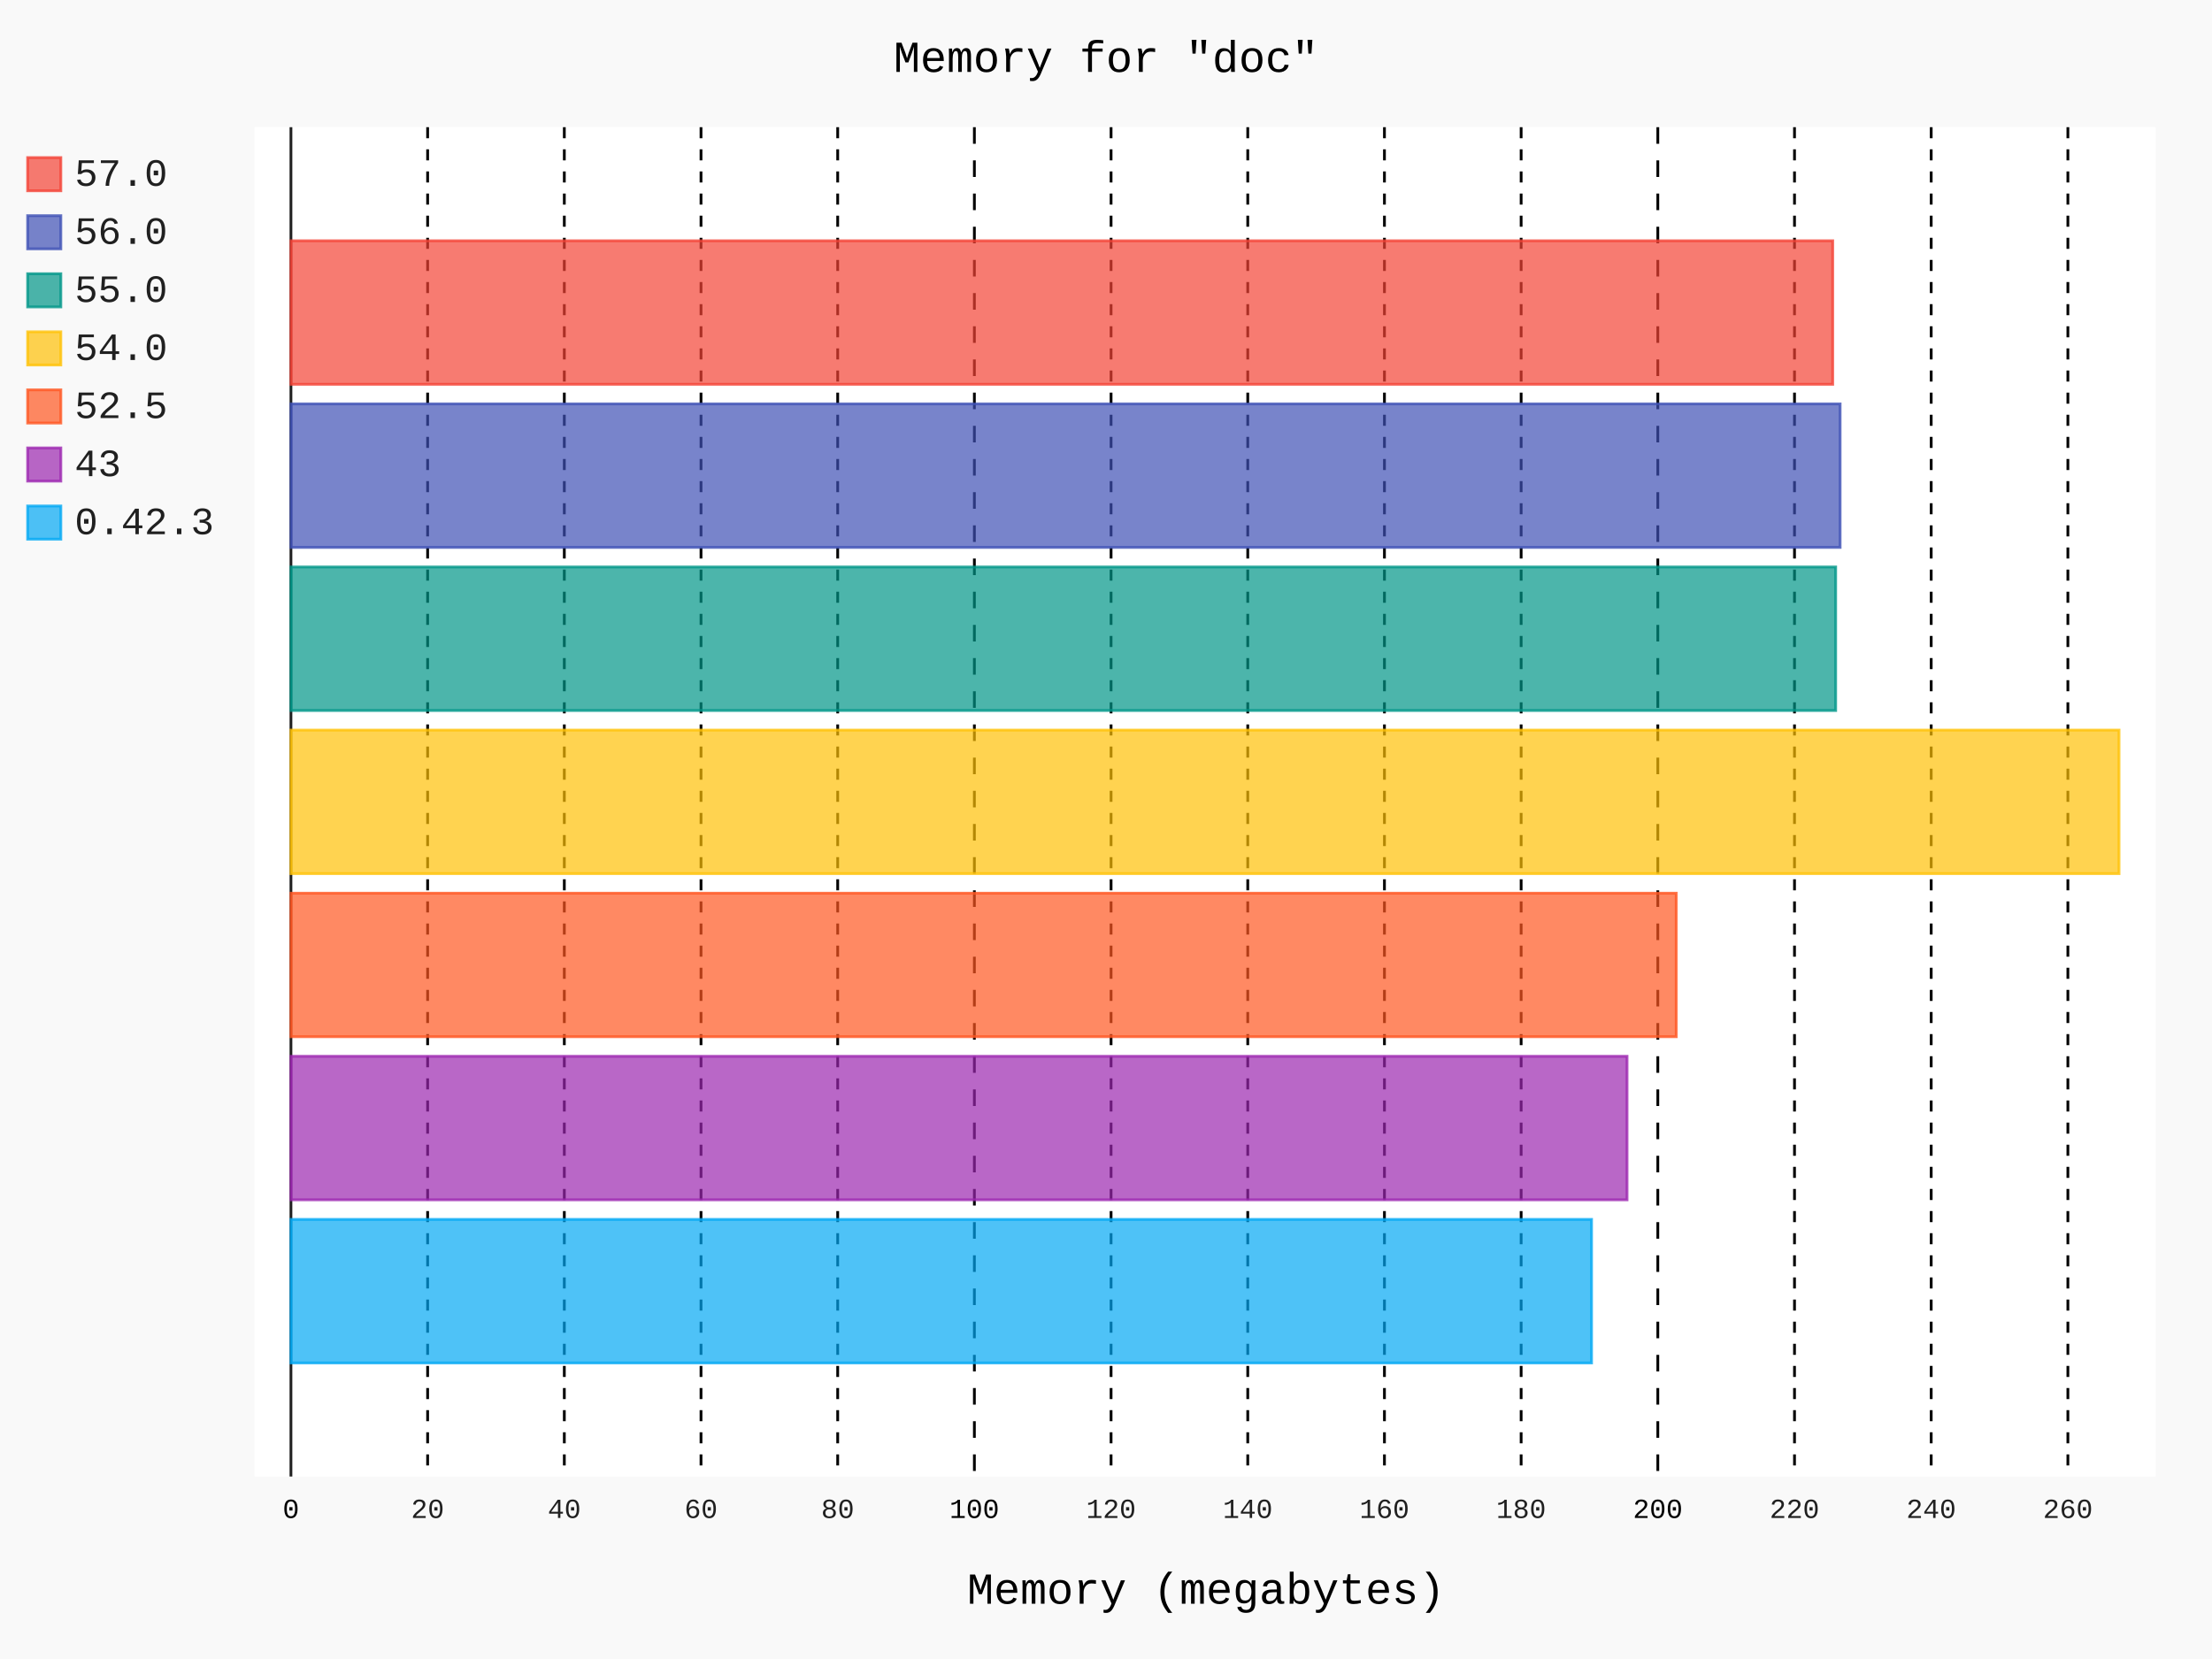
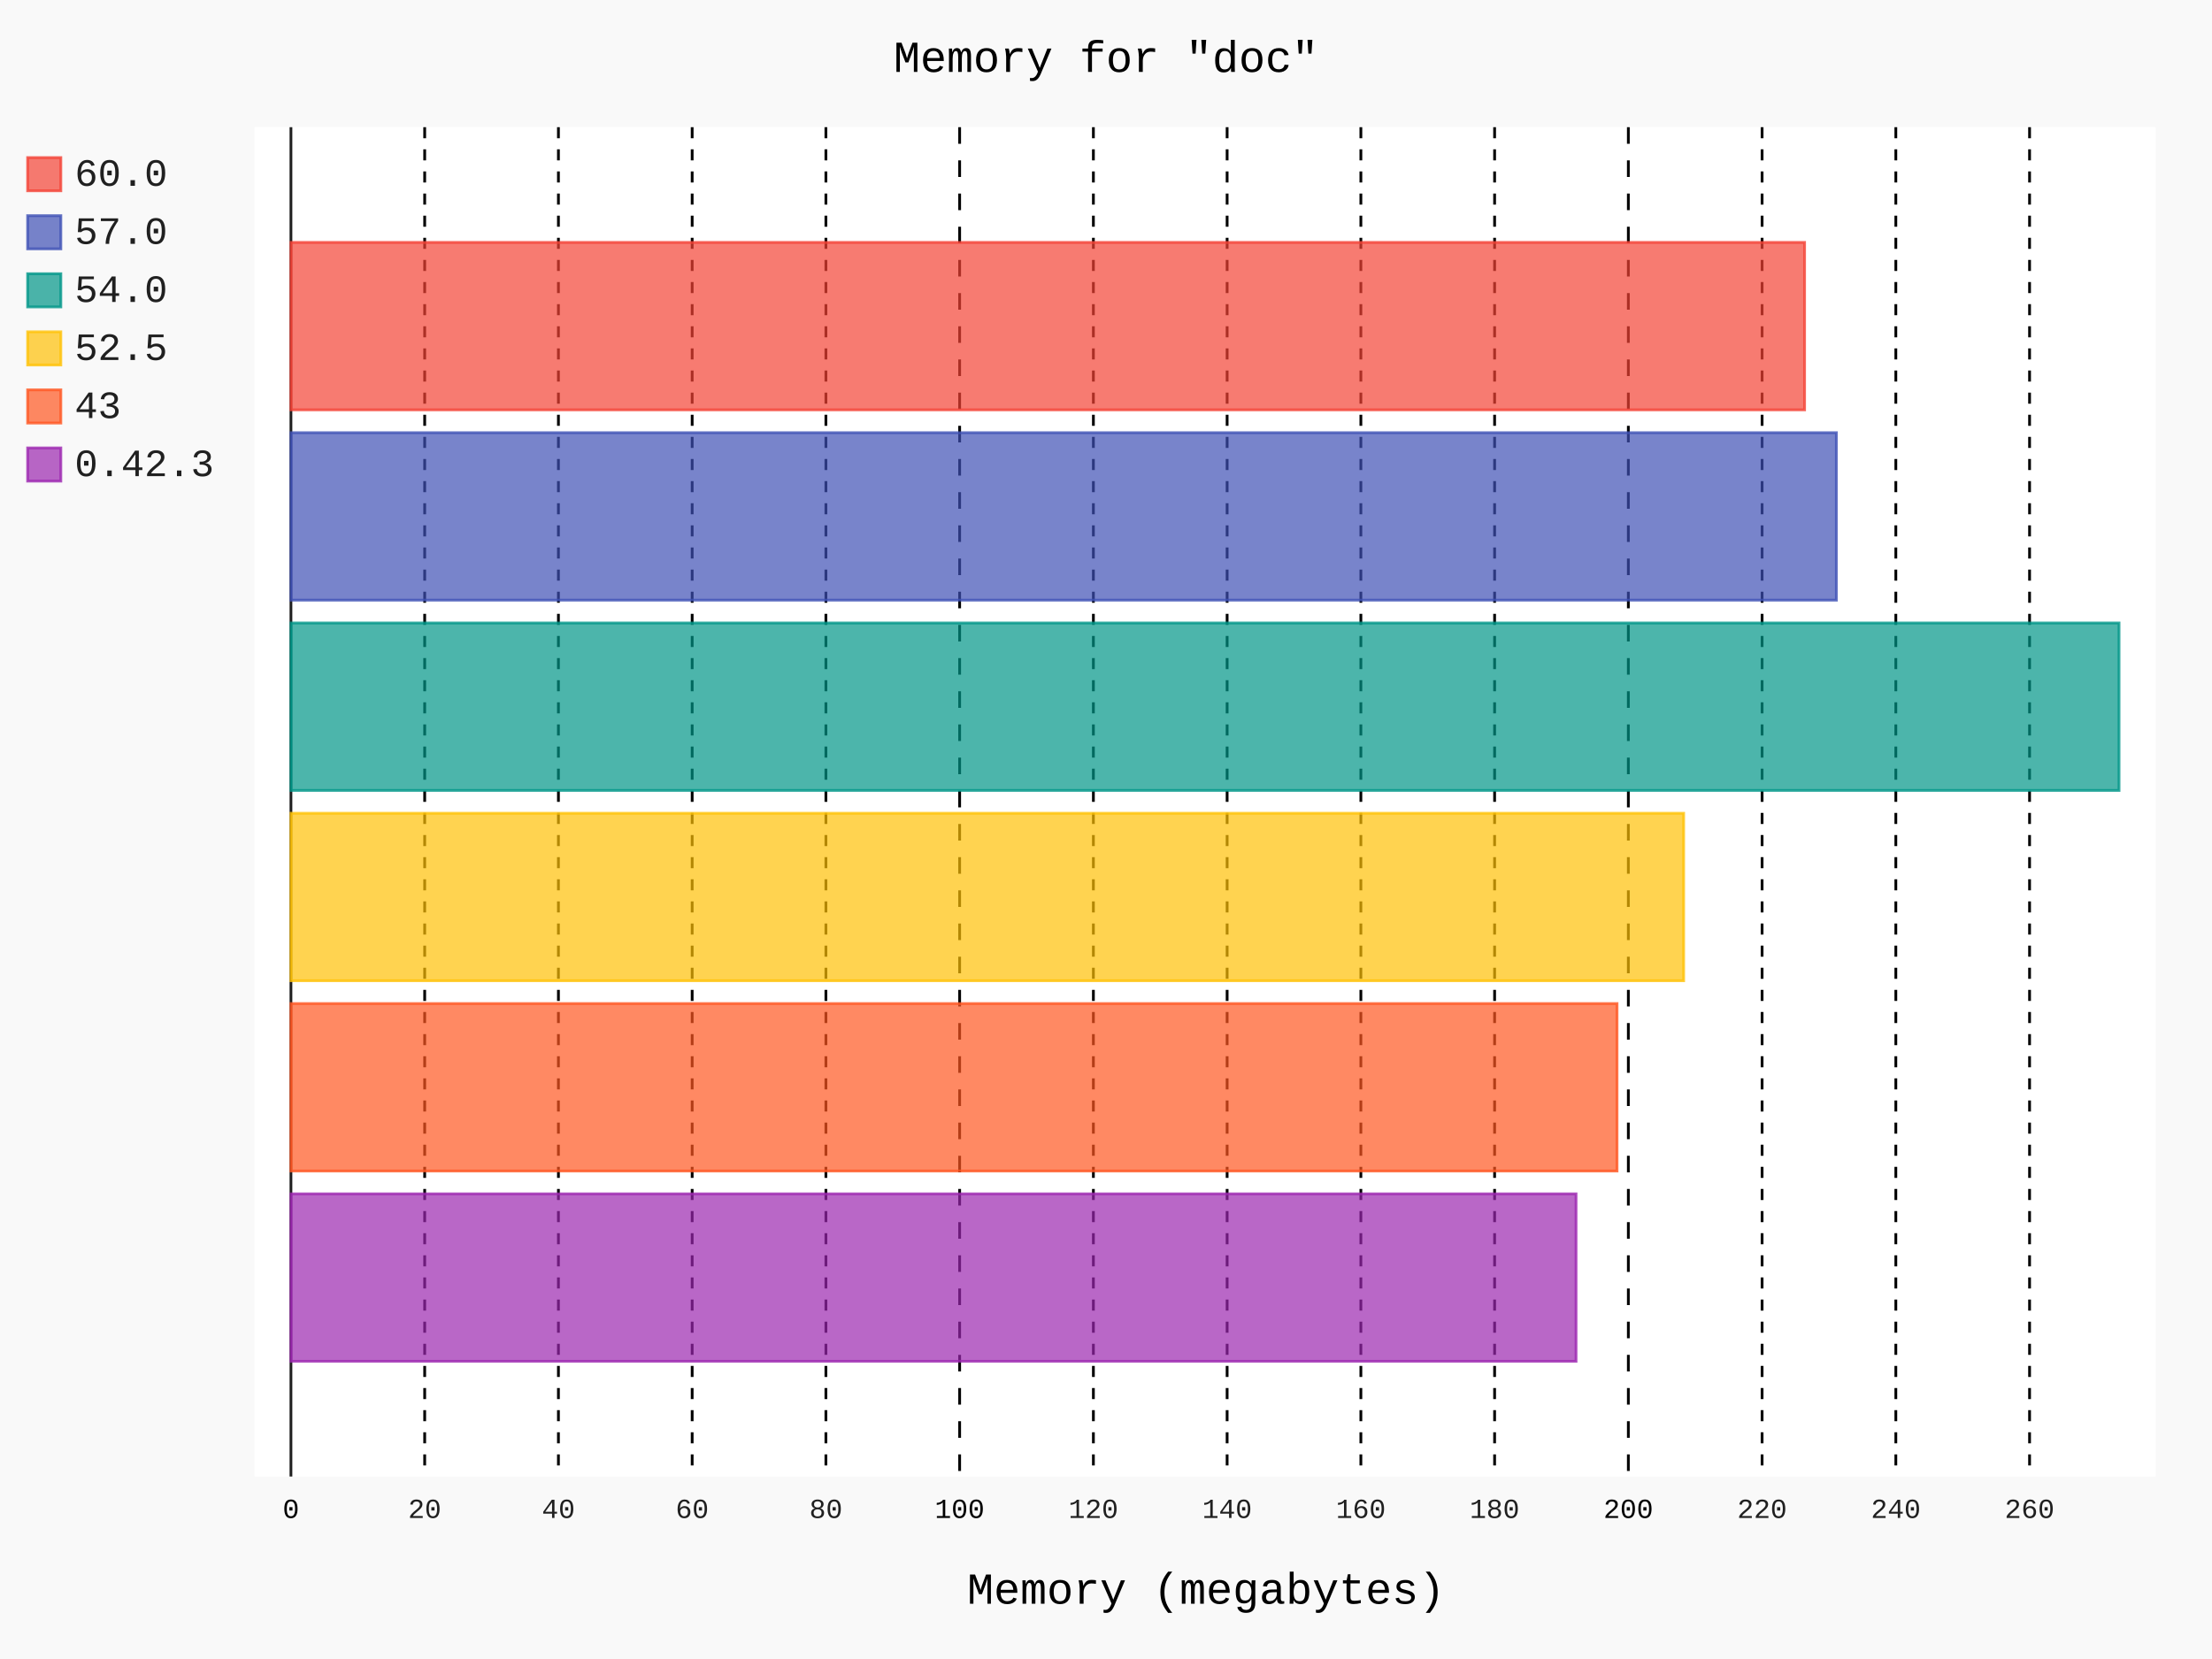
- <svg xmlns="http://www.w3.org/2000/svg" id="chart-16bb4656-6aeb-4bba-962a-1c4aeb5979eb" class="pygal-chart" viewBox="0 0 800 600">
+ <svg xmlns="http://www.w3.org/2000/svg" id="chart-0a578058-fab4-415e-acbc-4c3c284de4ba" class="pygal-chart" viewBox="0 0 800 600">
  <defs>
-     <style type="text/css">#chart-16bb4656-6aeb-4bba-962a-1c4aeb5979eb{-webkit-user-select:none;-webkit-font-smoothing:antialiased;font-family:Consolas,"Liberation Mono",Menlo,Courier,monospace}#chart-16bb4656-6aeb-4bba-962a-1c4aeb5979eb .title{font-family:Consolas,"Liberation Mono",Menlo,Courier,monospace;font-size:16px}#chart-16bb4656-6aeb-4bba-962a-1c4aeb5979eb .legends .legend text{font-family:Consolas,"Liberation Mono",Menlo,Courier,monospace;font-size:14px}#chart-16bb4656-6aeb-4bba-962a-1c4aeb5979eb .axis text{font-family:Consolas,"Liberation Mono",Menlo,Courier,monospace;font-size:10px}#chart-16bb4656-6aeb-4bba-962a-1c4aeb5979eb .axis text.major{font-family:Consolas,"Liberation Mono",Menlo,Courier,monospace;font-size:10px}#chart-16bb4656-6aeb-4bba-962a-1c4aeb5979eb .text-overlay text.value{font-family:Consolas,"Liberation Mono",Menlo,Courier,monospace;font-size:16px}#chart-16bb4656-6aeb-4bba-962a-1c4aeb5979eb .text-overlay text.label{font-family:Consolas,"Liberation Mono",Menlo,Courier,monospace;font-size:10px}#chart-16bb4656-6aeb-4bba-962a-1c4aeb5979eb .tooltip{font-family:Consolas,"Liberation Mono",Menlo,Courier,monospace;font-size:14px}#chart-16bb4656-6aeb-4bba-962a-1c4aeb5979eb text.no_data{font-family:Consolas,"Liberation Mono",Menlo,Courier,monospace;font-size:64px}
- #chart-16bb4656-6aeb-4bba-962a-1c4aeb5979eb{background-color:rgba(249,249,249,1)}#chart-16bb4656-6aeb-4bba-962a-1c4aeb5979eb path,#chart-16bb4656-6aeb-4bba-962a-1c4aeb5979eb line,#chart-16bb4656-6aeb-4bba-962a-1c4aeb5979eb rect,#chart-16bb4656-6aeb-4bba-962a-1c4aeb5979eb circle{-webkit-transition:150ms;-moz-transition:150ms;transition:150ms}#chart-16bb4656-6aeb-4bba-962a-1c4aeb5979eb .graph &gt; .background{fill:rgba(249,249,249,1)}#chart-16bb4656-6aeb-4bba-962a-1c4aeb5979eb .plot &gt; .background{fill:rgba(255,255,255,1)}#chart-16bb4656-6aeb-4bba-962a-1c4aeb5979eb .graph{fill:rgba(0,0,0,.87)}#chart-16bb4656-6aeb-4bba-962a-1c4aeb5979eb text.no_data{fill:rgba(0,0,0,1)}#chart-16bb4656-6aeb-4bba-962a-1c4aeb5979eb .title{fill:rgba(0,0,0,1)}#chart-16bb4656-6aeb-4bba-962a-1c4aeb5979eb .legends .legend text{fill:rgba(0,0,0,.87)}#chart-16bb4656-6aeb-4bba-962a-1c4aeb5979eb .legends .legend:hover text{fill:rgba(0,0,0,1)}#chart-16bb4656-6aeb-4bba-962a-1c4aeb5979eb .axis .line{stroke:rgba(0,0,0,1)}#chart-16bb4656-6aeb-4bba-962a-1c4aeb5979eb .axis .guide.line{stroke:rgba(0,0,0,.54)}#chart-16bb4656-6aeb-4bba-962a-1c4aeb5979eb .axis .major.line{stroke:rgba(0,0,0,.87)}#chart-16bb4656-6aeb-4bba-962a-1c4aeb5979eb .axis text.major{fill:rgba(0,0,0,1)}#chart-16bb4656-6aeb-4bba-962a-1c4aeb5979eb .axis.y .guides:hover .guide.line,#chart-16bb4656-6aeb-4bba-962a-1c4aeb5979eb .line-graph .axis.x .guides:hover .guide.line,#chart-16bb4656-6aeb-4bba-962a-1c4aeb5979eb .stackedline-graph .axis.x .guides:hover .guide.line,#chart-16bb4656-6aeb-4bba-962a-1c4aeb5979eb .xy-graph .axis.x .guides:hover .guide.line{stroke:rgba(0,0,0,1)}#chart-16bb4656-6aeb-4bba-962a-1c4aeb5979eb .axis .guides:hover text{fill:rgba(0,0,0,1)}#chart-16bb4656-6aeb-4bba-962a-1c4aeb5979eb .reactive{fill-opacity:.7;stroke-opacity:.8;stroke-width:1}#chart-16bb4656-6aeb-4bba-962a-1c4aeb5979eb .ci{stroke:rgba(0,0,0,.87)}#chart-16bb4656-6aeb-4bba-962a-1c4aeb5979eb .reactive.active,#chart-16bb4656-6aeb-4bba-962a-1c4aeb5979eb .active .reactive{fill-opacity:.8;stroke-opacity:.9;stroke-width:4}#chart-16bb4656-6aeb-4bba-962a-1c4aeb5979eb .ci .reactive.active{stroke-width:1.5}#chart-16bb4656-6aeb-4bba-962a-1c4aeb5979eb .series text{fill:rgba(0,0,0,1)}#chart-16bb4656-6aeb-4bba-962a-1c4aeb5979eb .tooltip rect{fill:rgba(255,255,255,1);stroke:rgba(0,0,0,1);-webkit-transition:opacity 150ms;-moz-transition:opacity 150ms;transition:opacity 150ms}#chart-16bb4656-6aeb-4bba-962a-1c4aeb5979eb .tooltip .label{fill:rgba(0,0,0,.87)}#chart-16bb4656-6aeb-4bba-962a-1c4aeb5979eb .tooltip .label{fill:rgba(0,0,0,.87)}#chart-16bb4656-6aeb-4bba-962a-1c4aeb5979eb .tooltip .legend{font-size:.8em;fill:rgba(0,0,0,.54)}#chart-16bb4656-6aeb-4bba-962a-1c4aeb5979eb .tooltip .x_label{font-size:.6em;fill:rgba(0,0,0,1)}#chart-16bb4656-6aeb-4bba-962a-1c4aeb5979eb .tooltip .xlink{font-size:.5em;text-decoration:underline}#chart-16bb4656-6aeb-4bba-962a-1c4aeb5979eb .tooltip .value{font-size:1.5em}#chart-16bb4656-6aeb-4bba-962a-1c4aeb5979eb .bound{font-size:.5em}#chart-16bb4656-6aeb-4bba-962a-1c4aeb5979eb .max-value{font-size:.75em;fill:rgba(0,0,0,.54)}#chart-16bb4656-6aeb-4bba-962a-1c4aeb5979eb .map-element{fill:rgba(255,255,255,1);stroke:rgba(0,0,0,.54) !important}#chart-16bb4656-6aeb-4bba-962a-1c4aeb5979eb .map-element .reactive{fill-opacity:inherit;stroke-opacity:inherit}#chart-16bb4656-6aeb-4bba-962a-1c4aeb5979eb .color-0,#chart-16bb4656-6aeb-4bba-962a-1c4aeb5979eb .color-0 a:visited{stroke:#F44336;fill:#F44336}#chart-16bb4656-6aeb-4bba-962a-1c4aeb5979eb .color-1,#chart-16bb4656-6aeb-4bba-962a-1c4aeb5979eb .color-1 a:visited{stroke:#3F51B5;fill:#3F51B5}#chart-16bb4656-6aeb-4bba-962a-1c4aeb5979eb .color-2,#chart-16bb4656-6aeb-4bba-962a-1c4aeb5979eb .color-2 a:visited{stroke:#009688;fill:#009688}#chart-16bb4656-6aeb-4bba-962a-1c4aeb5979eb .color-3,#chart-16bb4656-6aeb-4bba-962a-1c4aeb5979eb .color-3 a:visited{stroke:#FFC107;fill:#FFC107}#chart-16bb4656-6aeb-4bba-962a-1c4aeb5979eb .color-4,#chart-16bb4656-6aeb-4bba-962a-1c4aeb5979eb .color-4 a:visited{stroke:#FF5722;fill:#FF5722}#chart-16bb4656-6aeb-4bba-962a-1c4aeb5979eb .color-5,#chart-16bb4656-6aeb-4bba-962a-1c4aeb5979eb .color-5 a:visited{stroke:#9C27B0;fill:#9C27B0}#chart-16bb4656-6aeb-4bba-962a-1c4aeb5979eb .color-6,#chart-16bb4656-6aeb-4bba-962a-1c4aeb5979eb .color-6 a:visited{stroke:#03A9F4;fill:#03A9F4}#chart-16bb4656-6aeb-4bba-962a-1c4aeb5979eb .text-overlay .color-0 text{fill:black}#chart-16bb4656-6aeb-4bba-962a-1c4aeb5979eb .text-overlay .color-1 text{fill:black}#chart-16bb4656-6aeb-4bba-962a-1c4aeb5979eb .text-overlay .color-2 text{fill:black}#chart-16bb4656-6aeb-4bba-962a-1c4aeb5979eb .text-overlay .color-3 text{fill:black}#chart-16bb4656-6aeb-4bba-962a-1c4aeb5979eb .text-overlay .color-4 text{fill:black}#chart-16bb4656-6aeb-4bba-962a-1c4aeb5979eb .text-overlay .color-5 text{fill:black}#chart-16bb4656-6aeb-4bba-962a-1c4aeb5979eb .text-overlay .color-6 text{fill:black}
- #chart-16bb4656-6aeb-4bba-962a-1c4aeb5979eb text.no_data{text-anchor:middle}#chart-16bb4656-6aeb-4bba-962a-1c4aeb5979eb .guide.line{fill:none}#chart-16bb4656-6aeb-4bba-962a-1c4aeb5979eb .centered{text-anchor:middle}#chart-16bb4656-6aeb-4bba-962a-1c4aeb5979eb .title{text-anchor:middle}#chart-16bb4656-6aeb-4bba-962a-1c4aeb5979eb .legends .legend text{fill-opacity:1}#chart-16bb4656-6aeb-4bba-962a-1c4aeb5979eb .axis.x text{text-anchor:middle}#chart-16bb4656-6aeb-4bba-962a-1c4aeb5979eb .axis.x:not(.web) text[transform]{text-anchor:start}#chart-16bb4656-6aeb-4bba-962a-1c4aeb5979eb .axis.x:not(.web) text[transform].backwards{text-anchor:end}#chart-16bb4656-6aeb-4bba-962a-1c4aeb5979eb .axis.y text{text-anchor:end}#chart-16bb4656-6aeb-4bba-962a-1c4aeb5979eb .axis.y text[transform].backwards{text-anchor:start}#chart-16bb4656-6aeb-4bba-962a-1c4aeb5979eb .axis.y2 text{text-anchor:start}#chart-16bb4656-6aeb-4bba-962a-1c4aeb5979eb .axis.y2 text[transform].backwards{text-anchor:end}#chart-16bb4656-6aeb-4bba-962a-1c4aeb5979eb .axis .guide.line{stroke-dasharray:4,4;stroke:black}#chart-16bb4656-6aeb-4bba-962a-1c4aeb5979eb .axis .major.guide.line{stroke-dasharray:6,6;stroke:black}#chart-16bb4656-6aeb-4bba-962a-1c4aeb5979eb .horizontal .axis.y .guide.line,#chart-16bb4656-6aeb-4bba-962a-1c4aeb5979eb .horizontal .axis.y2 .guide.line,#chart-16bb4656-6aeb-4bba-962a-1c4aeb5979eb .vertical .axis.x .guide.line{opacity:0}#chart-16bb4656-6aeb-4bba-962a-1c4aeb5979eb .horizontal .axis.always_show .guide.line,#chart-16bb4656-6aeb-4bba-962a-1c4aeb5979eb .vertical .axis.always_show .guide.line{opacity:1 !important}#chart-16bb4656-6aeb-4bba-962a-1c4aeb5979eb .axis.y .guides:hover .guide.line,#chart-16bb4656-6aeb-4bba-962a-1c4aeb5979eb .axis.y2 .guides:hover .guide.line,#chart-16bb4656-6aeb-4bba-962a-1c4aeb5979eb .axis.x .guides:hover .guide.line{opacity:1}#chart-16bb4656-6aeb-4bba-962a-1c4aeb5979eb .axis .guides:hover text{opacity:1}#chart-16bb4656-6aeb-4bba-962a-1c4aeb5979eb .nofill{fill:none}#chart-16bb4656-6aeb-4bba-962a-1c4aeb5979eb .subtle-fill{fill-opacity:.2}#chart-16bb4656-6aeb-4bba-962a-1c4aeb5979eb .dot{stroke-width:1px;fill-opacity:1;stroke-opacity:1}#chart-16bb4656-6aeb-4bba-962a-1c4aeb5979eb .dot.active{stroke-width:5px}#chart-16bb4656-6aeb-4bba-962a-1c4aeb5979eb .dot.negative{fill:transparent}#chart-16bb4656-6aeb-4bba-962a-1c4aeb5979eb text,#chart-16bb4656-6aeb-4bba-962a-1c4aeb5979eb tspan{stroke:none !important}#chart-16bb4656-6aeb-4bba-962a-1c4aeb5979eb .series text.active{opacity:1}#chart-16bb4656-6aeb-4bba-962a-1c4aeb5979eb .tooltip rect{fill-opacity:.95;stroke-width:.5}#chart-16bb4656-6aeb-4bba-962a-1c4aeb5979eb .tooltip text{fill-opacity:1}#chart-16bb4656-6aeb-4bba-962a-1c4aeb5979eb .showable{visibility:hidden}#chart-16bb4656-6aeb-4bba-962a-1c4aeb5979eb .showable.shown{visibility:visible}#chart-16bb4656-6aeb-4bba-962a-1c4aeb5979eb .gauge-background{fill:rgba(229,229,229,1);stroke:none}#chart-16bb4656-6aeb-4bba-962a-1c4aeb5979eb .bg-lines{stroke:rgba(249,249,249,1);stroke-width:2px}</style>
+     <style type="text/css">#chart-0a578058-fab4-415e-acbc-4c3c284de4ba{-webkit-user-select:none;-webkit-font-smoothing:antialiased;font-family:Consolas,"Liberation Mono",Menlo,Courier,monospace}#chart-0a578058-fab4-415e-acbc-4c3c284de4ba .title{font-family:Consolas,"Liberation Mono",Menlo,Courier,monospace;font-size:16px}#chart-0a578058-fab4-415e-acbc-4c3c284de4ba .legends .legend text{font-family:Consolas,"Liberation Mono",Menlo,Courier,monospace;font-size:14px}#chart-0a578058-fab4-415e-acbc-4c3c284de4ba .axis text{font-family:Consolas,"Liberation Mono",Menlo,Courier,monospace;font-size:10px}#chart-0a578058-fab4-415e-acbc-4c3c284de4ba .axis text.major{font-family:Consolas,"Liberation Mono",Menlo,Courier,monospace;font-size:10px}#chart-0a578058-fab4-415e-acbc-4c3c284de4ba .text-overlay text.value{font-family:Consolas,"Liberation Mono",Menlo,Courier,monospace;font-size:16px}#chart-0a578058-fab4-415e-acbc-4c3c284de4ba .text-overlay text.label{font-family:Consolas,"Liberation Mono",Menlo,Courier,monospace;font-size:10px}#chart-0a578058-fab4-415e-acbc-4c3c284de4ba .tooltip{font-family:Consolas,"Liberation Mono",Menlo,Courier,monospace;font-size:14px}#chart-0a578058-fab4-415e-acbc-4c3c284de4ba text.no_data{font-family:Consolas,"Liberation Mono",Menlo,Courier,monospace;font-size:64px}
+ #chart-0a578058-fab4-415e-acbc-4c3c284de4ba{background-color:rgba(249,249,249,1)}#chart-0a578058-fab4-415e-acbc-4c3c284de4ba path,#chart-0a578058-fab4-415e-acbc-4c3c284de4ba line,#chart-0a578058-fab4-415e-acbc-4c3c284de4ba rect,#chart-0a578058-fab4-415e-acbc-4c3c284de4ba circle{-webkit-transition:150ms;-moz-transition:150ms;transition:150ms}#chart-0a578058-fab4-415e-acbc-4c3c284de4ba .graph &gt; .background{fill:rgba(249,249,249,1)}#chart-0a578058-fab4-415e-acbc-4c3c284de4ba .plot &gt; .background{fill:rgba(255,255,255,1)}#chart-0a578058-fab4-415e-acbc-4c3c284de4ba .graph{fill:rgba(0,0,0,.87)}#chart-0a578058-fab4-415e-acbc-4c3c284de4ba text.no_data{fill:rgba(0,0,0,1)}#chart-0a578058-fab4-415e-acbc-4c3c284de4ba .title{fill:rgba(0,0,0,1)}#chart-0a578058-fab4-415e-acbc-4c3c284de4ba .legends .legend text{fill:rgba(0,0,0,.87)}#chart-0a578058-fab4-415e-acbc-4c3c284de4ba .legends .legend:hover text{fill:rgba(0,0,0,1)}#chart-0a578058-fab4-415e-acbc-4c3c284de4ba .axis .line{stroke:rgba(0,0,0,1)}#chart-0a578058-fab4-415e-acbc-4c3c284de4ba .axis .guide.line{stroke:rgba(0,0,0,.54)}#chart-0a578058-fab4-415e-acbc-4c3c284de4ba .axis .major.line{stroke:rgba(0,0,0,.87)}#chart-0a578058-fab4-415e-acbc-4c3c284de4ba .axis text.major{fill:rgba(0,0,0,1)}#chart-0a578058-fab4-415e-acbc-4c3c284de4ba .axis.y .guides:hover .guide.line,#chart-0a578058-fab4-415e-acbc-4c3c284de4ba .line-graph .axis.x .guides:hover .guide.line,#chart-0a578058-fab4-415e-acbc-4c3c284de4ba .stackedline-graph .axis.x .guides:hover .guide.line,#chart-0a578058-fab4-415e-acbc-4c3c284de4ba .xy-graph .axis.x .guides:hover .guide.line{stroke:rgba(0,0,0,1)}#chart-0a578058-fab4-415e-acbc-4c3c284de4ba .axis .guides:hover text{fill:rgba(0,0,0,1)}#chart-0a578058-fab4-415e-acbc-4c3c284de4ba .reactive{fill-opacity:.7;stroke-opacity:.8;stroke-width:1}#chart-0a578058-fab4-415e-acbc-4c3c284de4ba .ci{stroke:rgba(0,0,0,.87)}#chart-0a578058-fab4-415e-acbc-4c3c284de4ba .reactive.active,#chart-0a578058-fab4-415e-acbc-4c3c284de4ba .active .reactive{fill-opacity:.8;stroke-opacity:.9;stroke-width:4}#chart-0a578058-fab4-415e-acbc-4c3c284de4ba .ci .reactive.active{stroke-width:1.5}#chart-0a578058-fab4-415e-acbc-4c3c284de4ba .series text{fill:rgba(0,0,0,1)}#chart-0a578058-fab4-415e-acbc-4c3c284de4ba .tooltip rect{fill:rgba(255,255,255,1);stroke:rgba(0,0,0,1);-webkit-transition:opacity 150ms;-moz-transition:opacity 150ms;transition:opacity 150ms}#chart-0a578058-fab4-415e-acbc-4c3c284de4ba .tooltip .label{fill:rgba(0,0,0,.87)}#chart-0a578058-fab4-415e-acbc-4c3c284de4ba .tooltip .label{fill:rgba(0,0,0,.87)}#chart-0a578058-fab4-415e-acbc-4c3c284de4ba .tooltip .legend{font-size:.8em;fill:rgba(0,0,0,.54)}#chart-0a578058-fab4-415e-acbc-4c3c284de4ba .tooltip .x_label{font-size:.6em;fill:rgba(0,0,0,1)}#chart-0a578058-fab4-415e-acbc-4c3c284de4ba .tooltip .xlink{font-size:.5em;text-decoration:underline}#chart-0a578058-fab4-415e-acbc-4c3c284de4ba .tooltip .value{font-size:1.5em}#chart-0a578058-fab4-415e-acbc-4c3c284de4ba .bound{font-size:.5em}#chart-0a578058-fab4-415e-acbc-4c3c284de4ba .max-value{font-size:.75em;fill:rgba(0,0,0,.54)}#chart-0a578058-fab4-415e-acbc-4c3c284de4ba .map-element{fill:rgba(255,255,255,1);stroke:rgba(0,0,0,.54) !important}#chart-0a578058-fab4-415e-acbc-4c3c284de4ba .map-element .reactive{fill-opacity:inherit;stroke-opacity:inherit}#chart-0a578058-fab4-415e-acbc-4c3c284de4ba .color-0,#chart-0a578058-fab4-415e-acbc-4c3c284de4ba .color-0 a:visited{stroke:#F44336;fill:#F44336}#chart-0a578058-fab4-415e-acbc-4c3c284de4ba .color-1,#chart-0a578058-fab4-415e-acbc-4c3c284de4ba .color-1 a:visited{stroke:#3F51B5;fill:#3F51B5}#chart-0a578058-fab4-415e-acbc-4c3c284de4ba .color-2,#chart-0a578058-fab4-415e-acbc-4c3c284de4ba .color-2 a:visited{stroke:#009688;fill:#009688}#chart-0a578058-fab4-415e-acbc-4c3c284de4ba .color-3,#chart-0a578058-fab4-415e-acbc-4c3c284de4ba .color-3 a:visited{stroke:#FFC107;fill:#FFC107}#chart-0a578058-fab4-415e-acbc-4c3c284de4ba .color-4,#chart-0a578058-fab4-415e-acbc-4c3c284de4ba .color-4 a:visited{stroke:#FF5722;fill:#FF5722}#chart-0a578058-fab4-415e-acbc-4c3c284de4ba .color-5,#chart-0a578058-fab4-415e-acbc-4c3c284de4ba .color-5 a:visited{stroke:#9C27B0;fill:#9C27B0}#chart-0a578058-fab4-415e-acbc-4c3c284de4ba .text-overlay .color-0 text{fill:black}#chart-0a578058-fab4-415e-acbc-4c3c284de4ba .text-overlay .color-1 text{fill:black}#chart-0a578058-fab4-415e-acbc-4c3c284de4ba .text-overlay .color-2 text{fill:black}#chart-0a578058-fab4-415e-acbc-4c3c284de4ba .text-overlay .color-3 text{fill:black}#chart-0a578058-fab4-415e-acbc-4c3c284de4ba .text-overlay .color-4 text{fill:black}#chart-0a578058-fab4-415e-acbc-4c3c284de4ba .text-overlay .color-5 text{fill:black}
+ #chart-0a578058-fab4-415e-acbc-4c3c284de4ba text.no_data{text-anchor:middle}#chart-0a578058-fab4-415e-acbc-4c3c284de4ba .guide.line{fill:none}#chart-0a578058-fab4-415e-acbc-4c3c284de4ba .centered{text-anchor:middle}#chart-0a578058-fab4-415e-acbc-4c3c284de4ba .title{text-anchor:middle}#chart-0a578058-fab4-415e-acbc-4c3c284de4ba .legends .legend text{fill-opacity:1}#chart-0a578058-fab4-415e-acbc-4c3c284de4ba .axis.x text{text-anchor:middle}#chart-0a578058-fab4-415e-acbc-4c3c284de4ba .axis.x:not(.web) text[transform]{text-anchor:start}#chart-0a578058-fab4-415e-acbc-4c3c284de4ba .axis.x:not(.web) text[transform].backwards{text-anchor:end}#chart-0a578058-fab4-415e-acbc-4c3c284de4ba .axis.y text{text-anchor:end}#chart-0a578058-fab4-415e-acbc-4c3c284de4ba .axis.y text[transform].backwards{text-anchor:start}#chart-0a578058-fab4-415e-acbc-4c3c284de4ba .axis.y2 text{text-anchor:start}#chart-0a578058-fab4-415e-acbc-4c3c284de4ba .axis.y2 text[transform].backwards{text-anchor:end}#chart-0a578058-fab4-415e-acbc-4c3c284de4ba .axis .guide.line{stroke-dasharray:4,4;stroke:black}#chart-0a578058-fab4-415e-acbc-4c3c284de4ba .axis .major.guide.line{stroke-dasharray:6,6;stroke:black}#chart-0a578058-fab4-415e-acbc-4c3c284de4ba .horizontal .axis.y .guide.line,#chart-0a578058-fab4-415e-acbc-4c3c284de4ba .horizontal .axis.y2 .guide.line,#chart-0a578058-fab4-415e-acbc-4c3c284de4ba .vertical .axis.x .guide.line{opacity:0}#chart-0a578058-fab4-415e-acbc-4c3c284de4ba .horizontal .axis.always_show .guide.line,#chart-0a578058-fab4-415e-acbc-4c3c284de4ba .vertical .axis.always_show .guide.line{opacity:1 !important}#chart-0a578058-fab4-415e-acbc-4c3c284de4ba .axis.y .guides:hover .guide.line,#chart-0a578058-fab4-415e-acbc-4c3c284de4ba .axis.y2 .guides:hover .guide.line,#chart-0a578058-fab4-415e-acbc-4c3c284de4ba .axis.x .guides:hover .guide.line{opacity:1}#chart-0a578058-fab4-415e-acbc-4c3c284de4ba .axis .guides:hover text{opacity:1}#chart-0a578058-fab4-415e-acbc-4c3c284de4ba .nofill{fill:none}#chart-0a578058-fab4-415e-acbc-4c3c284de4ba .subtle-fill{fill-opacity:.2}#chart-0a578058-fab4-415e-acbc-4c3c284de4ba .dot{stroke-width:1px;fill-opacity:1;stroke-opacity:1}#chart-0a578058-fab4-415e-acbc-4c3c284de4ba .dot.active{stroke-width:5px}#chart-0a578058-fab4-415e-acbc-4c3c284de4ba .dot.negative{fill:transparent}#chart-0a578058-fab4-415e-acbc-4c3c284de4ba text,#chart-0a578058-fab4-415e-acbc-4c3c284de4ba tspan{stroke:none !important}#chart-0a578058-fab4-415e-acbc-4c3c284de4ba .series text.active{opacity:1}#chart-0a578058-fab4-415e-acbc-4c3c284de4ba .tooltip rect{fill-opacity:.95;stroke-width:.5}#chart-0a578058-fab4-415e-acbc-4c3c284de4ba .tooltip text{fill-opacity:1}#chart-0a578058-fab4-415e-acbc-4c3c284de4ba .showable{visibility:hidden}#chart-0a578058-fab4-415e-acbc-4c3c284de4ba .showable.shown{visibility:visible}#chart-0a578058-fab4-415e-acbc-4c3c284de4ba .gauge-background{fill:rgba(229,229,229,1);stroke:none}#chart-0a578058-fab4-415e-acbc-4c3c284de4ba .bg-lines{stroke:rgba(249,249,249,1);stroke-width:2px}</style>
  </defs>
  <g class="graph horizontalbar-graph horizontal">
    <rect x="0" y="0" width="800" height="600" class="background" />
    <g transform="translate(92, 46)" class="plot">
      <rect x="0" y="0" width="687.6" height="488" class="background" />
      <g class="axis x always_show">
        <g class="guides">
          <path d="M13.223 0 v488" class="axis major line" />
          <text x="13.223" y="503.0" class="major">0</text>
        </g>
        <g class="guides">
-           <path d="M62.658 0 v488" class="guide line" />
-           <text x="62.658" y="503.0" class="">20</text>
+           <path d="M61.592 0 v488" class="guide line" />
+           <text x="61.592" y="503.0" class="">20</text>
        </g>
        <g class="guides">
-           <path d="M112.093 0 v488" class="guide line" />
-           <text x="112.093" y="503.0" class="">40</text>
+           <path d="M109.961 0 v488" class="guide line" />
+           <text x="109.961" y="503.0" class="">40</text>
        </g>
        <g class="guides">
-           <path d="M161.528 0 v488" class="guide line" />
-           <text x="161.528" y="503.0" class="">60</text>
+           <path d="M158.33 0 v488" class="guide line" />
+           <text x="158.33" y="503.0" class="">60</text>
        </g>
        <g class="guides">
-           <path d="M210.963 0 v488" class="guide line" />
-           <text x="210.963" y="503.0" class="">80</text>
+           <path d="M206.699 0 v488" class="guide line" />
+           <text x="206.699" y="503.0" class="">80</text>
        </g>
        <g class="guides">
-           <path d="M260.398 0 v488" class="major guide line" />
-           <text x="260.398" y="503.0" class="major">100</text>
+           <path d="M255.068 0 v488" class="major guide line" />
+           <text x="255.068" y="503.0" class="major">100</text>
        </g>
        <g class="guides">
-           <path d="M309.833 0 v488" class="guide line" />
-           <text x="309.833" y="503.0" class="">120</text>
+           <path d="M303.437 0 v488" class="guide line" />
+           <text x="303.437" y="503.0" class="">120</text>
        </g>
        <g class="guides">
-           <path d="M359.268 0 v488" class="guide line" />
-           <text x="359.268" y="503.0" class="">140</text>
+           <path d="M351.806 0 v488" class="guide line" />
+           <text x="351.806" y="503.0" class="">140</text>
        </g>
        <g class="guides">
-           <path d="M408.703 0 v488" class="guide line" />
-           <text x="408.703" y="503.0" class="">160</text>
+           <path d="M400.175 0 v488" class="guide line" />
+           <text x="400.175" y="503.0" class="">160</text>
        </g>
        <g class="guides">
-           <path d="M458.138 0 v488" class="guide line" />
-           <text x="458.138" y="503.0" class="">180</text>
+           <path d="M448.544 0 v488" class="guide line" />
+           <text x="448.544" y="503.0" class="">180</text>
        </g>
        <g class="guides">
-           <path d="M507.573 0 v488" class="major guide line" />
-           <text x="507.573" y="503.0" class="major">200</text>
+           <path d="M496.914 0 v488" class="major guide line" />
+           <text x="496.914" y="503.0" class="major">200</text>
        </g>
        <g class="guides">
-           <path d="M557.008 0 v488" class="guide line" />
-           <text x="557.008" y="503.0" class="">220</text>
+           <path d="M545.283 0 v488" class="guide line" />
+           <text x="545.283" y="503.0" class="">220</text>
        </g>
        <g class="guides">
-           <path d="M606.442 0 v488" class="guide line" />
-           <text x="606.442" y="503.0" class="">240</text>
+           <path d="M593.652 0 v488" class="guide line" />
+           <text x="593.652" y="503.0" class="">240</text>
        </g>
        <g class="guides">
-           <path d="M655.877 0 v488" class="guide line" />
-           <text x="655.877" y="503.0" class="">260</text>
-         </g>
-       </g>
-       <g class="series serie-6 color-6">
-         <g class="bars">
-           <g class="bar">
-             <rect x="13.223" y="395.012" rx="0" ry="0" width="470.385" height="51.91" class="rect reactive tooltip-trigger" />
-           </g>
+           <path d="M642.021 0 v488" class="guide line" />
+           <text x="642.021" y="503.0" class="">260</text>
        </g>
      </g>
      <g class="series serie-5 color-5">
        <g class="bars">
          <g class="bar">
-             <rect x="13.223" y="336.023" rx="0" ry="0" width="483.217" height="51.91" class="rect reactive tooltip-trigger" />
+             <rect x="13.223" y="385.77" rx="0" ry="0" width="464.777" height="60.562" class="rect reactive tooltip-trigger" />
          </g>
        </g>
      </g>
      <g class="series serie-4 color-4">
        <g class="bars">
          <g class="bar">
-             <rect x="13.223" y="277.034" rx="0" ry="0" width="501.012" height="51.91" class="rect reactive tooltip-trigger" />
+             <rect x="13.223" y="316.95" rx="0" ry="0" width="479.6" height="60.562" class="rect reactive tooltip-trigger" />
          </g>
        </g>
      </g>
      <g class="series serie-3 color-3">
        <g class="bars">
          <g class="bar">
-             <rect x="13.223" y="218.045" rx="0" ry="0" width="661.154" height="51.91" class="rect reactive tooltip-trigger" />
+             <rect x="13.223" y="248.129" rx="0" ry="0" width="503.699" height="60.562" class="rect reactive tooltip-trigger" />
          </g>
        </g>
      </g>
      <g class="series serie-2 color-2">
        <g class="bars">
          <g class="bar">
-             <rect x="13.223" y="159.056" rx="0" ry="0" width="558.673" height="51.91" class="rect reactive tooltip-trigger" />
+             <rect x="13.223" y="179.309" rx="0" ry="0" width="661.154" height="60.562" class="rect reactive tooltip-trigger" />
          </g>
        </g>
      </g>
      <g class="series serie-1 color-1">
        <g class="bars">
          <g class="bar">
-             <rect x="13.223" y="100.067" rx="0" ry="0" width="560.285" height="51.91" class="rect reactive tooltip-trigger" />
+             <rect x="13.223" y="110.488" rx="0" ry="0" width="558.936" height="60.562" class="rect reactive tooltip-trigger" />
          </g>
        </g>
      </g>
      <g class="series serie-0 color-0">
        <g class="bars">
          <g class="bar">
-             <rect x="13.223" y="41.078" rx="0" ry="0" width="557.601" height="51.91" class="rect reactive tooltip-trigger" />
+             <rect x="13.223" y="41.668" rx="0" ry="0" width="547.43" height="60.562" class="rect reactive tooltip-trigger" />
          </g>
        </g>
      </g>
    </g>
    <g class="titles">
      <text x="400.0" y="26" class="title plot_title">Memory for "doc"</text>
      <text x="436.2" y="580" class="title">Memory (megabytes)</text>
    </g>
    <g transform="translate(92, 46)" class="plot overlay">
-       <g class="series serie-6 color-6" />
      <g class="series serie-5 color-5" />
      <g class="series serie-4 color-4" />
      <g class="series serie-3 color-3" />
      <g class="series serie-2 color-2" />
      <g class="series serie-1 color-1" />
      <g class="series serie-0 color-0" />
    </g>
    <g transform="translate(92, 46)" class="plot text-overlay">
-       <g class="series serie-6 color-6" />
      <g class="series serie-5 color-5" />
      <g class="series serie-4 color-4" />
      <g class="series serie-3 color-3" />
      <g class="series serie-2 color-2" />
      <g class="series serie-1 color-1" />
      <g class="series serie-0 color-0" />
    </g>
    <g transform="translate(92, 46)" class="plot tooltip-overlay">
      <g transform="translate(0 0)" style="opacity: 0" class="tooltip">
        <rect rx="0" ry="0" width="0" height="0" class="tooltip-box" />
        <g class="text" />
      </g>
    </g>
    <g transform="translate(10, 56)" class="legends">
      <g id="activate-serie-0" class="legend reactive activate-serie">
        <rect x="0.0" y="1.0" width="12" height="12" class="color-0 reactive" />
-         <text x="17.0" y="11.2">57.0</text>
+         <text x="17.0" y="11.2">60.0</text>
      </g>
      <g id="activate-serie-1" class="legend reactive activate-serie">
        <rect x="0.0" y="22.0" width="12" height="12" class="color-1 reactive" />
-         <text x="17.0" y="32.2">56.0</text>
+         <text x="17.0" y="32.2">57.0</text>
      </g>
      <g id="activate-serie-2" class="legend reactive activate-serie">
        <rect x="0.0" y="43.0" width="12" height="12" class="color-2 reactive" />
-         <text x="17.0" y="53.2">55.0</text>
+         <text x="17.0" y="53.2">54.0</text>
      </g>
      <g id="activate-serie-3" class="legend reactive activate-serie">
        <rect x="0.0" y="64.0" width="12" height="12" class="color-3 reactive" />
-         <text x="17.0" y="74.2">54.0</text>
+         <text x="17.0" y="74.2">52.5</text>
      </g>
      <g id="activate-serie-4" class="legend reactive activate-serie">
        <rect x="0.0" y="85.0" width="12" height="12" class="color-4 reactive" />
-         <text x="17.0" y="95.2">52.5</text>
+         <text x="17.0" y="95.2">43</text>
      </g>
      <g id="activate-serie-5" class="legend reactive activate-serie">
        <rect x="0.0" y="106.0" width="12" height="12" class="color-5 reactive" />
-         <text x="17.0" y="116.2">43</text>
-       </g>
-       <g id="activate-serie-6" class="legend reactive activate-serie">
-         <rect x="0.0" y="127.0" width="12" height="12" class="color-6 reactive" />
-         <text x="17.0" y="137.2">0.42.3</text>
+         <text x="17.0" y="116.2">0.42.3</text>
      </g>
    </g>
    <g transform="translate(790, 56)" class="legends" />
  </g>
</svg>
